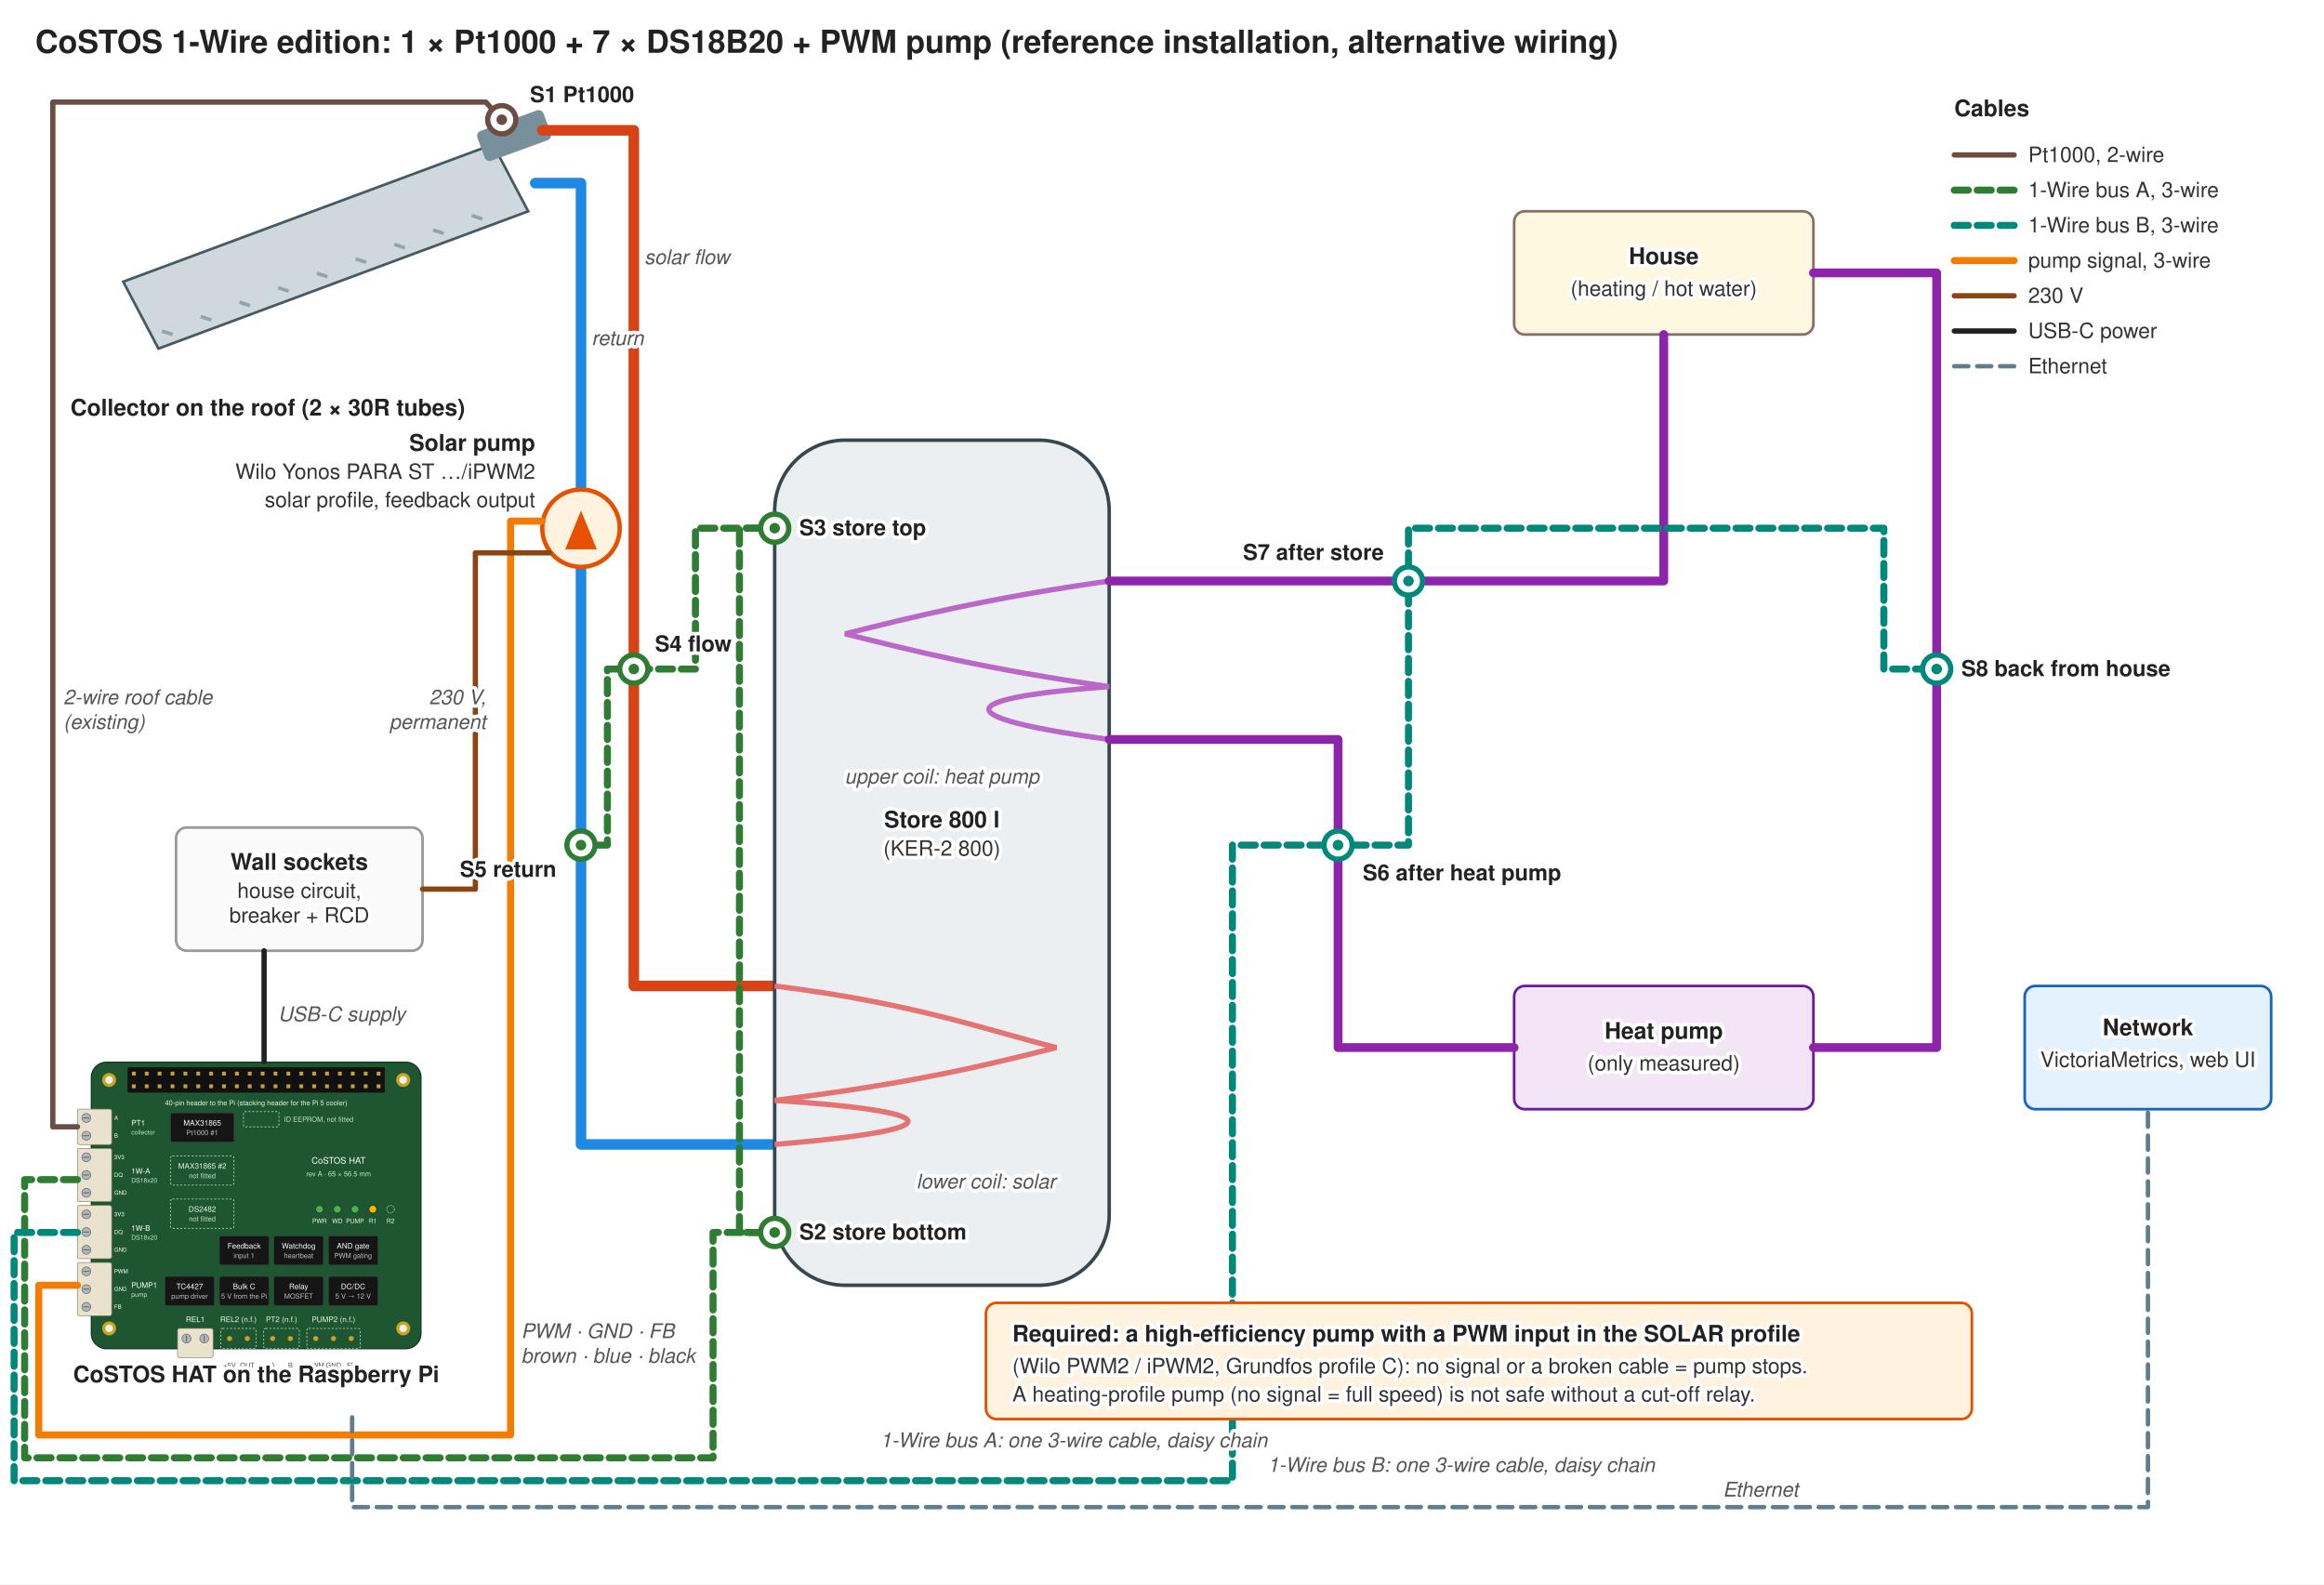
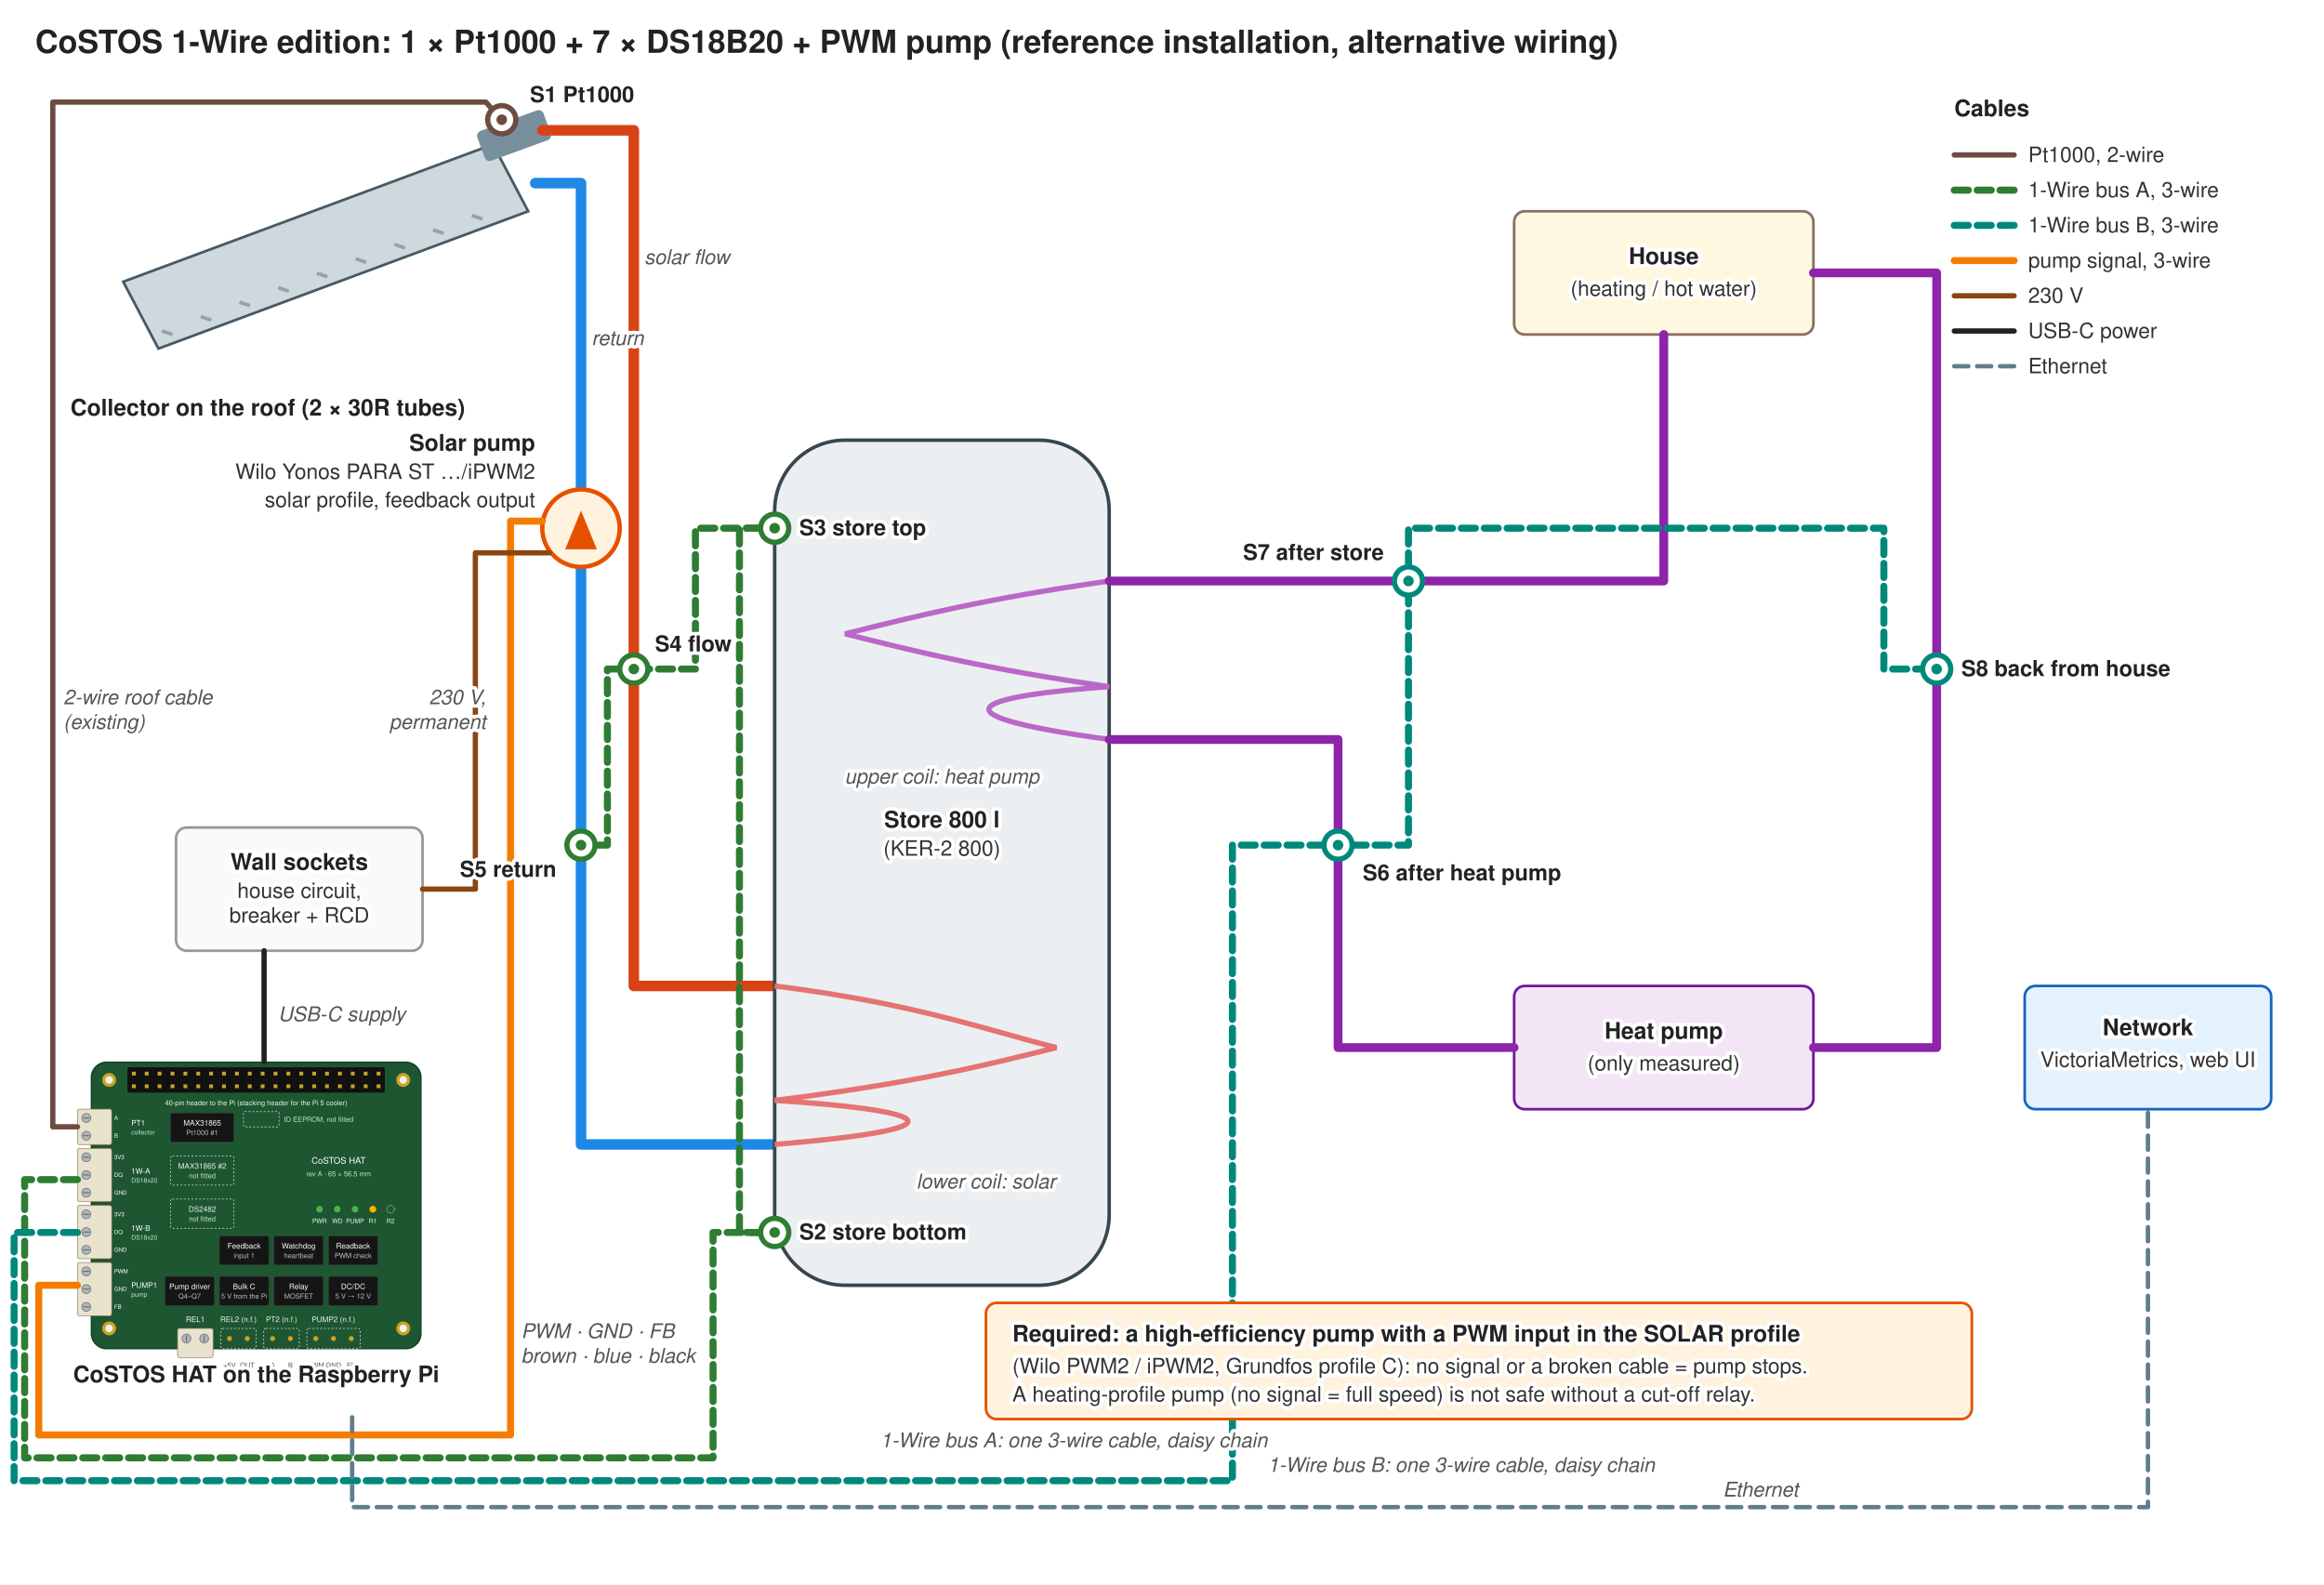
<svg xmlns="http://www.w3.org/2000/svg" width="2640" height="1800" viewBox="0 0 1320 900" font-family="Helvetica, Arial, sans-serif">
  <style>text{paint-order:stroke;stroke:#fff;stroke-width:4px;stroke-linejoin:round}.n{font-size:12px;fill:#333}.s{font-size:12.5px;font-weight:bold;fill:#222}.h{font-size:18px;font-weight:bold;fill:#222}.b{font-size:13px;font-weight:bold;fill:#222}.w{font-size:12px;fill:#fff;stroke:none}.wb{font-size:13px;font-weight:bold;fill:#fff;stroke:none}.o{font-size:11.5px;font-style:italic;fill:#555}.th,.ts{stroke:none}</style>
  <rect width="1320" height="900" fill="white" />
  <text x="20" y="30" class="h" text-anchor="start">CoSTOS 1-Wire edition: 1 × Pt1000 + 7 × DS18B20 + PWM pump (reference installation, alternative wiring)</text>
  <polygon points="70,160 280,82 300,120 90,198" fill="#cfd8dc" stroke="#455a64" stroke-width="1.5" />
  <line x1="92" y1="188.0" x2="98" y2="190.0" stroke="#90a4ae" stroke-width="2" />
  <line x1="114" y1="179.8" x2="120" y2="181.8" stroke="#90a4ae" stroke-width="2" />
  <line x1="136" y1="171.6" x2="142" y2="173.6" stroke="#90a4ae" stroke-width="2" />
  <line x1="158" y1="163.4" x2="164" y2="165.4" stroke="#90a4ae" stroke-width="2" />
  <line x1="180" y1="155.2" x2="186" y2="157.2" stroke="#90a4ae" stroke-width="2" />
  <line x1="202" y1="147.0" x2="208" y2="149.0" stroke="#90a4ae" stroke-width="2" />
  <line x1="224" y1="138.8" x2="230" y2="140.8" stroke="#90a4ae" stroke-width="2" />
  <line x1="246" y1="130.6" x2="252" y2="132.6" stroke="#90a4ae" stroke-width="2" />
  <line x1="268" y1="122.4" x2="274" y2="124.4" stroke="#90a4ae" stroke-width="2" />
  <rect x="272" y="68" width="40" height="18" rx="3" fill="#78909c" transform="rotate(-20 292 77)" />
  <text x="40" y="236" class="b" text-anchor="start">Collector on the roof (2 × 30R tubes)</text>
  <polyline points="308,74 360,74 360,560 440,560" fill="none" stroke="#d84315" stroke-width="6" stroke-linecap="round" stroke-linejoin="round" />
  <polyline points="440,650 330,650 330,104 304,104" fill="none" stroke="#1e88e5" stroke-width="6" stroke-linecap="round" stroke-linejoin="round" />
  <text x="366" y="150" class="o" text-anchor="start">solar flow</text>
  <text x="336" y="196" class="o" text-anchor="start">return</text>
  <circle cx="330" cy="300" r="22" fill="#fff3e0" stroke="#e65100" stroke-width="2.5" />
  <polygon points="321,312 339,312 330,290" fill="#e65100" />
  <text x="304" y="256" class="b" text-anchor="end">Solar pump</text>
  <text x="304" y="272" class="n" text-anchor="end">Wilo Yonos PARA ST …/iPWM2</text>
  <text x="304" y="288" class="n" text-anchor="end">solar profile, feedback output</text>
  <rect x="440" y="250" width="190" height="480" rx="40" fill="#eceff1" stroke="#37474f" stroke-width="2" />
  <path d="M440,560 C520,570 560,585 600,595 C560,605 520,615 440,625 C520,630 560,640 440,650" fill="none" stroke="#e57373" stroke-width="3" />
  <path d="M630,330 C560,340 520,350 480,360 C520,370 560,380 630,390 C560,395 520,405 630,420" fill="none" stroke="#ba68c8" stroke-width="3" />
  <text x="535" y="470" class="b" text-anchor="middle">Store 800 l</text>
  <text x="535" y="486" class="n" text-anchor="middle">(KER-2 800)</text>
  <text x="535" y="445" class="o" text-anchor="middle">upper coil: heat pump</text>
  <text x="560" y="675" class="o" text-anchor="middle">lower coil: solar</text>
  <rect x="860" y="120" width="170" height="70" rx="6" fill="#fff8e1" stroke="#8d6e63" stroke-width="1.5" />
  <text x="945" y="150" class="b" text-anchor="middle">House</text>
  <text x="945" y="168" class="n" text-anchor="middle">(heating / hot water)</text>
  <rect x="860" y="560" width="170" height="70" rx="6" fill="#f3e5f5" stroke="#6a1b9a" stroke-width="1.5" />
  <text x="945" y="590" class="b" text-anchor="middle">Heat pump</text>
  <text x="945" y="608" class="n" text-anchor="middle">(only measured)</text>
  <polyline points="860,595 760,595 760,420 630,420" fill="none" stroke="#8e24aa" stroke-width="5" stroke-linecap="round" stroke-linejoin="round" />
  <polyline points="630,330 945,330 945,190" fill="none" stroke="#8e24aa" stroke-width="5" stroke-linecap="round" stroke-linejoin="round" />
  <polyline points="1030,155 1100,155 1100,595 1030,595" fill="none" stroke="#8e24aa" stroke-width="5" stroke-linecap="round" stroke-linejoin="round" />
  <rect x="100" y="470" width="140" height="70" rx="6" fill="#fafafa" stroke="#999" stroke-width="1.5" />
  <text x="170" y="494" class="b" text-anchor="middle">Wall sockets</text>
  <text x="170" y="510" class="n" text-anchor="middle">house circuit,</text>
  <text x="170" y="524" class="n" text-anchor="middle">breaker + RCD</text>
  <g transform="translate(23.1,592.5) scale(0.36)">
    <rect x="80" y="30" width="520" height="452" rx="24" fill="#1E5631" stroke="#0F3A20" stroke-width="2" />
    <circle cx="108" cy="58" r="11" fill="#C9A227" />
    <circle cx="108" cy="58" r="6" fill="#F4F1E8" />
    <circle cx="572" cy="58" r="11" fill="#C9A227" />
    <circle cx="572" cy="58" r="6" fill="#F4F1E8" />
    <circle cx="108" cy="450" r="11" fill="#C9A227" />
    <circle cx="108" cy="450" r="6" fill="#F4F1E8" />
    <circle cx="572" cy="450" r="11" fill="#C9A227" />
    <circle cx="572" cy="450" r="6" fill="#F4F1E8" />
    <rect x="137" y="38" width="406" height="40" rx="2" fill="#111111" />
    <rect x="144.0" y="45" width="6" height="6" fill="#C9A227" />
    <rect x="144.0" y="65" width="6" height="6" fill="#C9A227" />
    <rect x="164.3" y="45" width="6" height="6" fill="#C9A227" />
    <rect x="164.3" y="65" width="6" height="6" fill="#C9A227" />
    <rect x="184.6" y="45" width="6" height="6" fill="#C9A227" />
    <rect x="184.6" y="65" width="6" height="6" fill="#C9A227" />
    <rect x="205.0" y="45" width="6" height="6" fill="#C9A227" />
    <rect x="205.0" y="65" width="6" height="6" fill="#C9A227" />
    <rect x="225.3" y="45" width="6" height="6" fill="#C9A227" />
    <rect x="225.3" y="65" width="6" height="6" fill="#C9A227" />
    <rect x="245.6" y="45" width="6" height="6" fill="#C9A227" />
    <rect x="245.6" y="65" width="6" height="6" fill="#C9A227" />
    <rect x="265.9" y="45" width="6" height="6" fill="#C9A227" />
    <rect x="265.9" y="65" width="6" height="6" fill="#C9A227" />
    <rect x="286.2" y="45" width="6" height="6" fill="#C9A227" />
    <rect x="286.2" y="65" width="6" height="6" fill="#C9A227" />
    <rect x="306.6" y="45" width="6" height="6" fill="#C9A227" />
    <rect x="306.6" y="65" width="6" height="6" fill="#C9A227" />
    <rect x="326.9" y="45" width="6" height="6" fill="#C9A227" />
    <rect x="326.9" y="65" width="6" height="6" fill="#C9A227" />
    <rect x="347.2" y="45" width="6" height="6" fill="#C9A227" />
    <rect x="347.2" y="65" width="6" height="6" fill="#C9A227" />
    <rect x="367.5" y="45" width="6" height="6" fill="#C9A227" />
    <rect x="367.5" y="65" width="6" height="6" fill="#C9A227" />
    <rect x="387.8" y="45" width="6" height="6" fill="#C9A227" />
    <rect x="387.8" y="65" width="6" height="6" fill="#C9A227" />
    <rect x="408.2" y="45" width="6" height="6" fill="#C9A227" />
    <rect x="408.2" y="65" width="6" height="6" fill="#C9A227" />
    <rect x="428.5" y="45" width="6" height="6" fill="#C9A227" />
    <rect x="428.5" y="65" width="6" height="6" fill="#C9A227" />
    <rect x="448.8" y="45" width="6" height="6" fill="#C9A227" />
    <rect x="448.8" y="65" width="6" height="6" fill="#C9A227" />
    <rect x="469.1" y="45" width="6" height="6" fill="#C9A227" />
    <rect x="469.1" y="65" width="6" height="6" fill="#C9A227" />
    <rect x="489.4" y="45" width="6" height="6" fill="#C9A227" />
    <rect x="489.4" y="65" width="6" height="6" fill="#C9A227" />
    <rect x="509.8" y="45" width="6" height="6" fill="#C9A227" />
    <rect x="509.8" y="65" width="6" height="6" fill="#C9A227" />
    <rect x="530.1" y="45" width="6" height="6" fill="#C9A227" />
    <rect x="530.1" y="65" width="6" height="6" fill="#C9A227" />
    <text class="ts" x="340" y="98" text-anchor="middle" style="font-size:11px;font-weight:400;fill:#E8F5E9">40-pin header to the Pi (stacking header for the Pi 5 cooler)</text>
    <rect x="320" y="108" width="56" height="24" rx="2" fill="none" stroke="#E8F5E9" stroke-width="1" stroke-dasharray="3 3" />
    <text class="ts" x="384" y="124" text-anchor="start" style="font-size:11px;font-weight:400;fill:#C8E6C9">ID EEPROM, not fitted</text>
    <text class="ts" x="116" y="121" text-anchor="start" style="font-size:9px;font-weight:400;fill:#ffffff">A</text>
    <text class="ts" x="116" y="149" text-anchor="start" style="font-size:9px;font-weight:400;fill:#ffffff">B</text>
    <rect x="58" y="104" width="54" height="56" rx="3" fill="#E9E2CC" stroke="#8A7F5F" stroke-width="1" />
    <circle cx="72" cy="118" r="7" fill="#B0B6BA" stroke="#5F6468" />
    <line x1="67" y1="118" x2="77" y2="118" stroke="#5F6468" stroke-width="1.5" />
    <circle cx="72" cy="146" r="7" fill="#B0B6BA" stroke="#5F6468" />
    <line x1="67" y1="146" x2="77" y2="146" stroke="#5F6468" stroke-width="1.5" />
    <text class="th" x="143" y="130.0" text-anchor="start" style="font-size:12px;font-weight:500;fill:#ffffff">PT1</text>
    <text class="ts" x="143" y="144.0" text-anchor="start" style="font-size:10px;font-weight:400;fill:#C8E6C9">collector</text>
    <text class="ts" x="116" y="183" text-anchor="start" style="font-size:9px;font-weight:400;fill:#ffffff">3V3</text>
    <text class="ts" x="116" y="211" text-anchor="start" style="font-size:9px;font-weight:400;fill:#ffffff">DQ</text>
    <text class="ts" x="116" y="239" text-anchor="start" style="font-size:9px;font-weight:400;fill:#ffffff">GND</text>
    <rect x="58" y="166" width="54" height="84" rx="3" fill="#E9E2CC" stroke="#8A7F5F" stroke-width="1" />
    <circle cx="72" cy="180" r="7" fill="#B0B6BA" stroke="#5F6468" />
    <line x1="67" y1="180" x2="77" y2="180" stroke="#5F6468" stroke-width="1.5" />
    <circle cx="72" cy="208" r="7" fill="#B0B6BA" stroke="#5F6468" />
    <line x1="67" y1="208" x2="77" y2="208" stroke="#5F6468" stroke-width="1.5" />
    <circle cx="72" cy="236" r="7" fill="#B0B6BA" stroke="#5F6468" />
    <line x1="67" y1="236" x2="77" y2="236" stroke="#5F6468" stroke-width="1.5" />
    <text class="th" x="143" y="206.0" text-anchor="start" style="font-size:12px;font-weight:500;fill:#ffffff">1W-A</text>
    <text class="ts" x="143" y="220.0" text-anchor="start" style="font-size:10px;font-weight:400;fill:#C8E6C9">DS18x20</text>
    <text class="ts" x="116" y="273" text-anchor="start" style="font-size:9px;font-weight:400;fill:#ffffff">3V3</text>
    <text class="ts" x="116" y="301" text-anchor="start" style="font-size:9px;font-weight:400;fill:#ffffff">DQ</text>
    <text class="ts" x="116" y="329" text-anchor="start" style="font-size:9px;font-weight:400;fill:#ffffff">GND</text>
    <rect x="58" y="256" width="54" height="84" rx="3" fill="#E9E2CC" stroke="#8A7F5F" stroke-width="1" />
    <circle cx="72" cy="270" r="7" fill="#B0B6BA" stroke="#5F6468" />
    <line x1="67" y1="270" x2="77" y2="270" stroke="#5F6468" stroke-width="1.5" />
    <circle cx="72" cy="298" r="7" fill="#B0B6BA" stroke="#5F6468" />
    <line x1="67" y1="298" x2="77" y2="298" stroke="#5F6468" stroke-width="1.5" />
    <circle cx="72" cy="326" r="7" fill="#B0B6BA" stroke="#5F6468" />
    <line x1="67" y1="326" x2="77" y2="326" stroke="#5F6468" stroke-width="1.5" />
    <text class="th" x="143" y="296.0" text-anchor="start" style="font-size:12px;font-weight:500;fill:#ffffff">1W-B</text>
    <text class="ts" x="143" y="310.0" text-anchor="start" style="font-size:10px;font-weight:400;fill:#C8E6C9">DS18x20</text>
    <text class="ts" x="116" y="363" text-anchor="start" style="font-size:9px;font-weight:400;fill:#ffffff">PWM</text>
    <text class="ts" x="116" y="391" text-anchor="start" style="font-size:9px;font-weight:400;fill:#ffffff">GND</text>
    <text class="ts" x="116" y="419" text-anchor="start" style="font-size:9px;font-weight:400;fill:#ffffff">FB</text>
    <rect x="58" y="346" width="54" height="84" rx="3" fill="#E9E2CC" stroke="#8A7F5F" stroke-width="1" />
    <circle cx="72" cy="360" r="7" fill="#B0B6BA" stroke="#5F6468" />
    <line x1="67" y1="360" x2="77" y2="360" stroke="#5F6468" stroke-width="1.5" />
    <circle cx="72" cy="388" r="7" fill="#B0B6BA" stroke="#5F6468" />
    <line x1="67" y1="388" x2="77" y2="388" stroke="#5F6468" stroke-width="1.5" />
    <circle cx="72" cy="416" r="7" fill="#B0B6BA" stroke="#5F6468" />
    <line x1="67" y1="416" x2="77" y2="416" stroke="#5F6468" stroke-width="1.5" />
    <text class="th" x="143" y="386.0" text-anchor="start" style="font-size:12px;font-weight:500;fill:#ffffff">PUMP1</text>
    <text class="ts" x="143" y="400.0" text-anchor="start" style="font-size:10px;font-weight:400;fill:#C8E6C9">pump</text>
    <rect x="216" y="450" width="56" height="46" rx="3" fill="#E9E2CC" stroke="#8A7F5F" stroke-width="1" />
    <circle cx="230" cy="466" r="7" fill="#B0B6BA" stroke="#5F6468" />
    <line x1="230" y1="461" x2="230" y2="471" stroke="#5F6468" stroke-width="1.5" />
    <text class="ts" x="230" y="512" text-anchor="middle" style="font-size:11px;font-weight:400;fill:#555555">+5V</text>
    <circle cx="258" cy="466" r="7" fill="#B0B6BA" stroke="#5F6468" />
    <line x1="258" y1="461" x2="258" y2="471" stroke="#5F6468" stroke-width="1.5" />
    <text class="ts" x="258" y="512" text-anchor="middle" style="font-size:11px;font-weight:400;fill:#555555">OUT</text>
    <text class="th" x="244.0" y="440" text-anchor="middle" style="font-size:12px;font-weight:500;fill:#ffffff">REL1</text>
    <rect x="284" y="450" width="56" height="32" rx="3" fill="none" stroke="#E8F5E9" stroke-width="1" stroke-dasharray="3 3" />
    <circle cx="298" cy="466" r="4" fill="#C9A227" />
    <text class="ts" x="298" y="512" text-anchor="middle" style="font-size:11px;font-weight:400;fill:#555555">+5V</text>
    <circle cx="326" cy="466" r="4" fill="#C9A227" />
    <text class="ts" x="326" y="512" text-anchor="middle" style="font-size:11px;font-weight:400;fill:#555555">OUT</text>
    <text class="th" x="312.0" y="440" text-anchor="middle" style="font-size:12px;font-weight:500;fill:#E8F5E9">REL2 (n.f.)</text>
    <rect x="352" y="450" width="56" height="32" rx="3" fill="none" stroke="#E8F5E9" stroke-width="1" stroke-dasharray="3 3" />
    <circle cx="366" cy="466" r="4" fill="#C9A227" />
    <text class="ts" x="366" y="512" text-anchor="middle" style="font-size:11px;font-weight:400;fill:#555555">A</text>
    <circle cx="394" cy="466" r="4" fill="#C9A227" />
    <text class="ts" x="394" y="512" text-anchor="middle" style="font-size:11px;font-weight:400;fill:#555555">B</text>
    <text class="th" x="380.0" y="440" text-anchor="middle" style="font-size:12px;font-weight:500;fill:#E8F5E9">PT2 (n.f.)</text>
    <rect x="420" y="450" width="84" height="32" rx="3" fill="none" stroke="#E8F5E9" stroke-width="1" stroke-dasharray="3 3" />
    <circle cx="434" cy="466" r="4" fill="#C9A227" />
    <text class="ts" x="434" y="512" text-anchor="middle" style="font-size:11px;font-weight:400;fill:#555555">PWM</text>
    <circle cx="462" cy="466" r="4" fill="#C9A227" />
    <text class="ts" x="462" y="512" text-anchor="middle" style="font-size:11px;font-weight:400;fill:#555555">GND</text>
    <circle cx="490" cy="466" r="4" fill="#C9A227" />
    <text class="ts" x="490" y="512" text-anchor="middle" style="font-size:11px;font-weight:400;fill:#555555">FB</text>
    <text class="th" x="462.0" y="440" text-anchor="middle" style="font-size:12px;font-weight:500;fill:#E8F5E9">PUMP2 (n.f.)</text>
    <rect x="205" y="110" width="100" height="46" rx="3" fill="#151515" stroke="#3a3a3a" stroke-width="1" />
    <text class="th" x="255.0" y="130.0" text-anchor="middle" style="font-size:12px;font-weight:500;fill:#ffffff">MAX31865</text>
    <text class="ts" x="255.0" y="145.0" text-anchor="middle" style="font-size:11px;font-weight:400;fill:#bdbdbd">Pt1000 #1</text>
    <rect x="205" y="178" width="100" height="46" rx="3" fill="none" stroke="#E8F5E9" stroke-width="1" stroke-dasharray="3 3" />
    <text class="th" x="255" y="198" text-anchor="middle" style="font-size:12px;font-weight:500;fill:#E8F5E9">MAX31865 #2</text>
    <text class="ts" x="255" y="213" text-anchor="middle" style="font-size:11px;font-weight:400;fill:#C8E6C9">not fitted</text>
    <rect x="205" y="246" width="100" height="46" rx="3" fill="none" stroke="#E8F5E9" stroke-width="1" stroke-dasharray="3 3" />
    <text class="th" x="255" y="266" text-anchor="middle" style="font-size:12px;font-weight:500;fill:#E8F5E9">DS2482</text>
    <text class="ts" x="255" y="281" text-anchor="middle" style="font-size:11px;font-weight:400;fill:#C8E6C9">not fitted</text>
    <rect x="196" y="368" width="78" height="46" rx="3" fill="#151515" stroke="#3a3a3a" stroke-width="1" />
-     <text class="th" x="235.0" y="388.0" text-anchor="middle" style="font-size:12px;font-weight:500;fill:#ffffff">TC4427</text>
-     <text class="ts" x="235.0" y="403.0" text-anchor="middle" style="font-size:11px;font-weight:400;fill:#bdbdbd">pump driver</text>
+     <text class="th" x="235.0" y="388.0" text-anchor="middle" style="font-size:12px;font-weight:500;fill:#ffffff">Pump driver</text>
+     <text class="ts" x="235.0" y="403.0" text-anchor="middle" style="font-size:11px;font-weight:400;fill:#bdbdbd">Q4–Q7</text>
    <rect x="282" y="368" width="78" height="46" rx="3" fill="#151515" stroke="#3a3a3a" stroke-width="1" />
    <text class="th" x="321.0" y="388.0" text-anchor="middle" style="font-size:12px;font-weight:500;fill:#ffffff">Bulk C</text>
    <text class="ts" x="321.0" y="403.0" text-anchor="middle" style="font-size:11px;font-weight:400;fill:#bdbdbd">5 V from the Pi</text>
    <rect x="368" y="368" width="78" height="46" rx="3" fill="#151515" stroke="#3a3a3a" stroke-width="1" />
    <text class="th" x="407.0" y="388.0" text-anchor="middle" style="font-size:12px;font-weight:500;fill:#ffffff">Relay</text>
    <text class="ts" x="407.0" y="403.0" text-anchor="middle" style="font-size:11px;font-weight:400;fill:#bdbdbd">MOSFET</text>
    <rect x="454" y="368" width="78" height="46" rx="3" fill="#151515" stroke="#3a3a3a" stroke-width="1" />
    <text class="th" x="493.0" y="388.0" text-anchor="middle" style="font-size:12px;font-weight:500;fill:#ffffff">DC/DC</text>
    <text class="ts" x="493.0" y="403.0" text-anchor="middle" style="font-size:11px;font-weight:400;fill:#bdbdbd">5 V → 12 V</text>
    <rect x="282" y="304" width="78" height="46" rx="3" fill="#151515" stroke="#3a3a3a" stroke-width="1" />
    <text class="th" x="321.0" y="324.0" text-anchor="middle" style="font-size:12px;font-weight:500;fill:#ffffff">Feedback</text>
    <text class="ts" x="321.0" y="339.0" text-anchor="middle" style="font-size:11px;font-weight:400;fill:#bdbdbd">input 1</text>
    <rect x="368" y="304" width="78" height="46" rx="3" fill="#151515" stroke="#3a3a3a" stroke-width="1" />
    <text class="th" x="407.0" y="324.0" text-anchor="middle" style="font-size:12px;font-weight:500;fill:#ffffff">Watchdog</text>
    <text class="ts" x="407.0" y="339.0" text-anchor="middle" style="font-size:11px;font-weight:400;fill:#bdbdbd">heartbeat</text>
    <rect x="454" y="304" width="78" height="46" rx="3" fill="#151515" stroke="#3a3a3a" stroke-width="1" />
-     <text class="th" x="493.0" y="324.0" text-anchor="middle" style="font-size:12px;font-weight:500;fill:#ffffff">AND gate</text>
-     <text class="ts" x="493.0" y="339.0" text-anchor="middle" style="font-size:11px;font-weight:400;fill:#bdbdbd">PWM gating</text>
+     <text class="th" x="493.0" y="324.0" text-anchor="middle" style="font-size:12px;font-weight:500;fill:#ffffff">Readback</text>
+     <text class="ts" x="493.0" y="339.0" text-anchor="middle" style="font-size:11px;font-weight:400;fill:#bdbdbd">PWM check</text>
    <circle cx="440" cy="262" r="6" fill="#4CAF50" stroke="#0F3A20" />
    <text class="ts" x="440" y="284" text-anchor="middle" style="font-size:10px;font-weight:400;fill:#E8F5E9">PWR</text>
    <circle cx="468" cy="262" r="6" fill="#4CAF50" stroke="#0F3A20" />
    <text class="ts" x="468" y="284" text-anchor="middle" style="font-size:10px;font-weight:400;fill:#E8F5E9">WD</text>
    <circle cx="496" cy="262" r="6" fill="#4CAF50" stroke="#0F3A20" />
    <text class="ts" x="496" y="284" text-anchor="middle" style="font-size:10px;font-weight:400;fill:#E8F5E9">PUMP</text>
    <circle cx="524" cy="262" r="6" fill="#FFB300" stroke="#0F3A20" />
    <text class="ts" x="524" y="284" text-anchor="middle" style="font-size:10px;font-weight:400;fill:#E8F5E9">R1</text>
    <circle cx="552" cy="262" r="6" fill="none" stroke="#E8F5E9" stroke-dasharray="2 2" />
    <text class="ts" x="552" y="284" text-anchor="middle" style="font-size:10px;font-weight:400;fill:#E8F5E9">R2</text>
    <text class="th" x="470" y="190" text-anchor="middle" style="font-size:14px;font-weight:500;fill:#ffffff">CoSTOS HAT</text>
    <text class="ts" x="470" y="210" text-anchor="middle" style="font-size:11px;font-weight:400;fill:#C8E6C9">rev A · 65 × 56.5 mm</text>
  </g>
  <text x="145.52" y="785.08" class="b" text-anchor="middle">CoSTOS HAT on the Raspberry Pi</text>
  <polyline points="44,640 30,640 30,58 276,58 283,66" fill="none" stroke="#6d4c41" stroke-width="3" stroke-linecap="round" stroke-linejoin="round" />
  <text x="36" y="400" class="o" text-anchor="start">2-wire roof cable</text>
  <text x="36" y="414" class="o" text-anchor="start">(existing)</text>
  <polyline points="44,730 22,730 22,815 290,815 290,296 308,296" fill="none" stroke="#f57c00" stroke-width="4" stroke-linecap="round" stroke-linejoin="round" />
  <polyline points="312,314 270,314 270,505 240,505" fill="none" stroke="#8B4513" stroke-width="3" stroke-linecap="round" stroke-linejoin="round" />
  <text x="296" y="760" class="o" text-anchor="start">PWM · GND · FB</text>
  <text x="296" y="774" class="o" text-anchor="start">brown · blue · black</text>
  <text x="276" y="400" class="o" text-anchor="end">230 V,</text>
  <text x="276" y="414" class="o" text-anchor="end">permanent</text>
  <polyline points="150,603 150,540" fill="none" stroke="#212121" stroke-width="3" stroke-linecap="round" stroke-linejoin="round" />
  <text x="158" y="580" class="o" text-anchor="start">USB-C supply</text>
  <polyline points="44,670 14,670 14,828 405,828 405,700 432,700" fill="none" stroke="#2e7d32" stroke-width="4" stroke-linecap="round" stroke-linejoin="round" stroke-dasharray="8 5" />
  <polyline points="432,700 420,700 420,300 432,300" fill="none" stroke="#2e7d32" stroke-width="4" stroke-linecap="round" stroke-linejoin="round" stroke-dasharray="8 5" />
  <polyline points="432,300 395,300 395,380 368,380" fill="none" stroke="#2e7d32" stroke-width="4" stroke-linecap="round" stroke-linejoin="round" stroke-dasharray="8 5" />
  <polyline points="352,380 345,380 345,480 338,480" fill="none" stroke="#2e7d32" stroke-width="4" stroke-linecap="round" stroke-linejoin="round" stroke-dasharray="8 5" />
  <polyline points="44,700 8,700 8,841 700,841 700,480 752,480" fill="none" stroke="#00897b" stroke-width="4" stroke-linecap="round" stroke-linejoin="round" stroke-dasharray="8 5" />
  <polyline points="768,480 800,480 800,338" fill="none" stroke="#00897b" stroke-width="4" stroke-linecap="round" stroke-linejoin="round" stroke-dasharray="8 5" />
  <polyline points="800,322 800,300 1070,300 1070,380 1092,380" fill="none" stroke="#00897b" stroke-width="4" stroke-linecap="round" stroke-linejoin="round" stroke-dasharray="8 5" />
  <polyline points="200,805 200,856 1220,856 1220,630" fill="none" stroke="#607d8b" stroke-width="2.5" stroke-linecap="round" stroke-linejoin="round" stroke-dasharray="8 5" />
  <rect x="1150" y="560" width="140" height="70" rx="6" fill="#e3f2fd" stroke="#1565c0" stroke-width="1.5" />
  <text x="1220" y="588" class="b" text-anchor="middle">Network</text>
  <text x="1220" y="606" class="n" text-anchor="middle">VictoriaMetrics, web UI</text>
  <text x="1000" y="850" class="o" text-anchor="middle">Ethernet</text>
  <text x="500" y="822" class="o" text-anchor="start">1-Wire bus A: one 3-wire cable, daisy chain</text>
  <text x="500" y="835" class="o" text-anchor="start" />
  <text x="720" y="836" class="o" text-anchor="start">1-Wire bus B: one 3-wire cable, daisy chain</text>
  <circle cx="285" cy="68" r="8" fill="#fff" stroke="#6d4c41" stroke-width="3" />
  <circle cx="285" cy="68" r="3" fill="#6d4c41" />
  <text x="301" y="58" class="s" text-anchor="start">S1 Pt1000</text>
  <circle cx="440" cy="700" r="8" fill="#fff" stroke="#2e7d32" stroke-width="3" />
  <circle cx="440" cy="700" r="3" fill="#2e7d32" />
  <text x="454" y="704" class="s" text-anchor="start">S2 store bottom</text>
  <circle cx="440" cy="300" r="8" fill="#fff" stroke="#2e7d32" stroke-width="3" />
  <circle cx="440" cy="300" r="3" fill="#2e7d32" />
  <text x="454" y="304" class="s" text-anchor="start">S3 store top</text>
  <circle cx="360" cy="380" r="8" fill="#fff" stroke="#2e7d32" stroke-width="3" />
  <circle cx="360" cy="380" r="3" fill="#2e7d32" />
  <text x="372" y="370" class="s" text-anchor="start">S4 flow</text>
  <circle cx="330" cy="480" r="8" fill="#fff" stroke="#2e7d32" stroke-width="3" />
  <circle cx="330" cy="480" r="3" fill="#2e7d32" />
  <text x="316" y="498" class="s" text-anchor="end">S5 return</text>
  <circle cx="760" cy="480" r="8" fill="#fff" stroke="#00897b" stroke-width="3" />
  <circle cx="760" cy="480" r="3" fill="#00897b" />
  <text x="774" y="500" class="s" text-anchor="start">S6 after heat pump</text>
  <circle cx="800" cy="330" r="8" fill="#fff" stroke="#00897b" stroke-width="3" />
  <circle cx="800" cy="330" r="3" fill="#00897b" />
  <text x="786" y="318" class="s" text-anchor="end">S7 after store</text>
  <circle cx="1100" cy="380" r="8" fill="#fff" stroke="#00897b" stroke-width="3" />
  <circle cx="1100" cy="380" r="3" fill="#00897b" />
  <text x="1114" y="384" class="s" text-anchor="start">S8 back from house</text>
  <text x="1110" y="66" class="b" text-anchor="start">Cables</text>
  <polyline points="1110,88 1144,88" fill="none" stroke="#6d4c41" stroke-width="3" stroke-linecap="round" stroke-linejoin="round" />
  <text x="1152" y="92" class="n" text-anchor="start">Pt1000, 2-wire</text>
  <polyline points="1110,108 1144,108" fill="none" stroke="#2e7d32" stroke-width="4" stroke-linecap="round" stroke-linejoin="round" stroke-dasharray="8 5" />
  <text x="1152" y="112" class="n" text-anchor="start">1-Wire bus A, 3-wire</text>
  <polyline points="1110,128 1144,128" fill="none" stroke="#00897b" stroke-width="4" stroke-linecap="round" stroke-linejoin="round" stroke-dasharray="8 5" />
  <text x="1152" y="132" class="n" text-anchor="start">1-Wire bus B, 3-wire</text>
  <polyline points="1110,148 1144,148" fill="none" stroke="#f57c00" stroke-width="4" stroke-linecap="round" stroke-linejoin="round" />
  <text x="1152" y="152" class="n" text-anchor="start">pump signal, 3-wire</text>
  <polyline points="1110,168 1144,168" fill="none" stroke="#8B4513" stroke-width="3" stroke-linecap="round" stroke-linejoin="round" />
  <text x="1152" y="172" class="n" text-anchor="start">230 V</text>
  <polyline points="1110,188 1144,188" fill="none" stroke="#212121" stroke-width="3" stroke-linecap="round" stroke-linejoin="round" />
  <text x="1152" y="192" class="n" text-anchor="start">USB-C power</text>
  <polyline points="1110,208 1144,208" fill="none" stroke="#607d8b" stroke-width="2.5" stroke-linecap="round" stroke-linejoin="round" stroke-dasharray="8 5" />
  <text x="1152" y="212" class="n" text-anchor="start">Ethernet</text>
  <rect x="560" y="740" width="560" height="66" rx="6" fill="#fff3e0" stroke="#e65100" stroke-width="1.5" />
  <text x="575" y="762" class="b" text-anchor="start">Required: a high-efficiency pump with a PWM input in the SOLAR profile</text>
  <text x="575" y="780" class="n" text-anchor="start">(Wilo PWM2 / iPWM2, Grundfos profile C): no signal or a broken cable = pump stops.</text>
  <text x="575" y="796" class="n" text-anchor="start">A heating-profile pump (no signal = full speed) is not safe without a cut-off relay.</text>
</svg>
